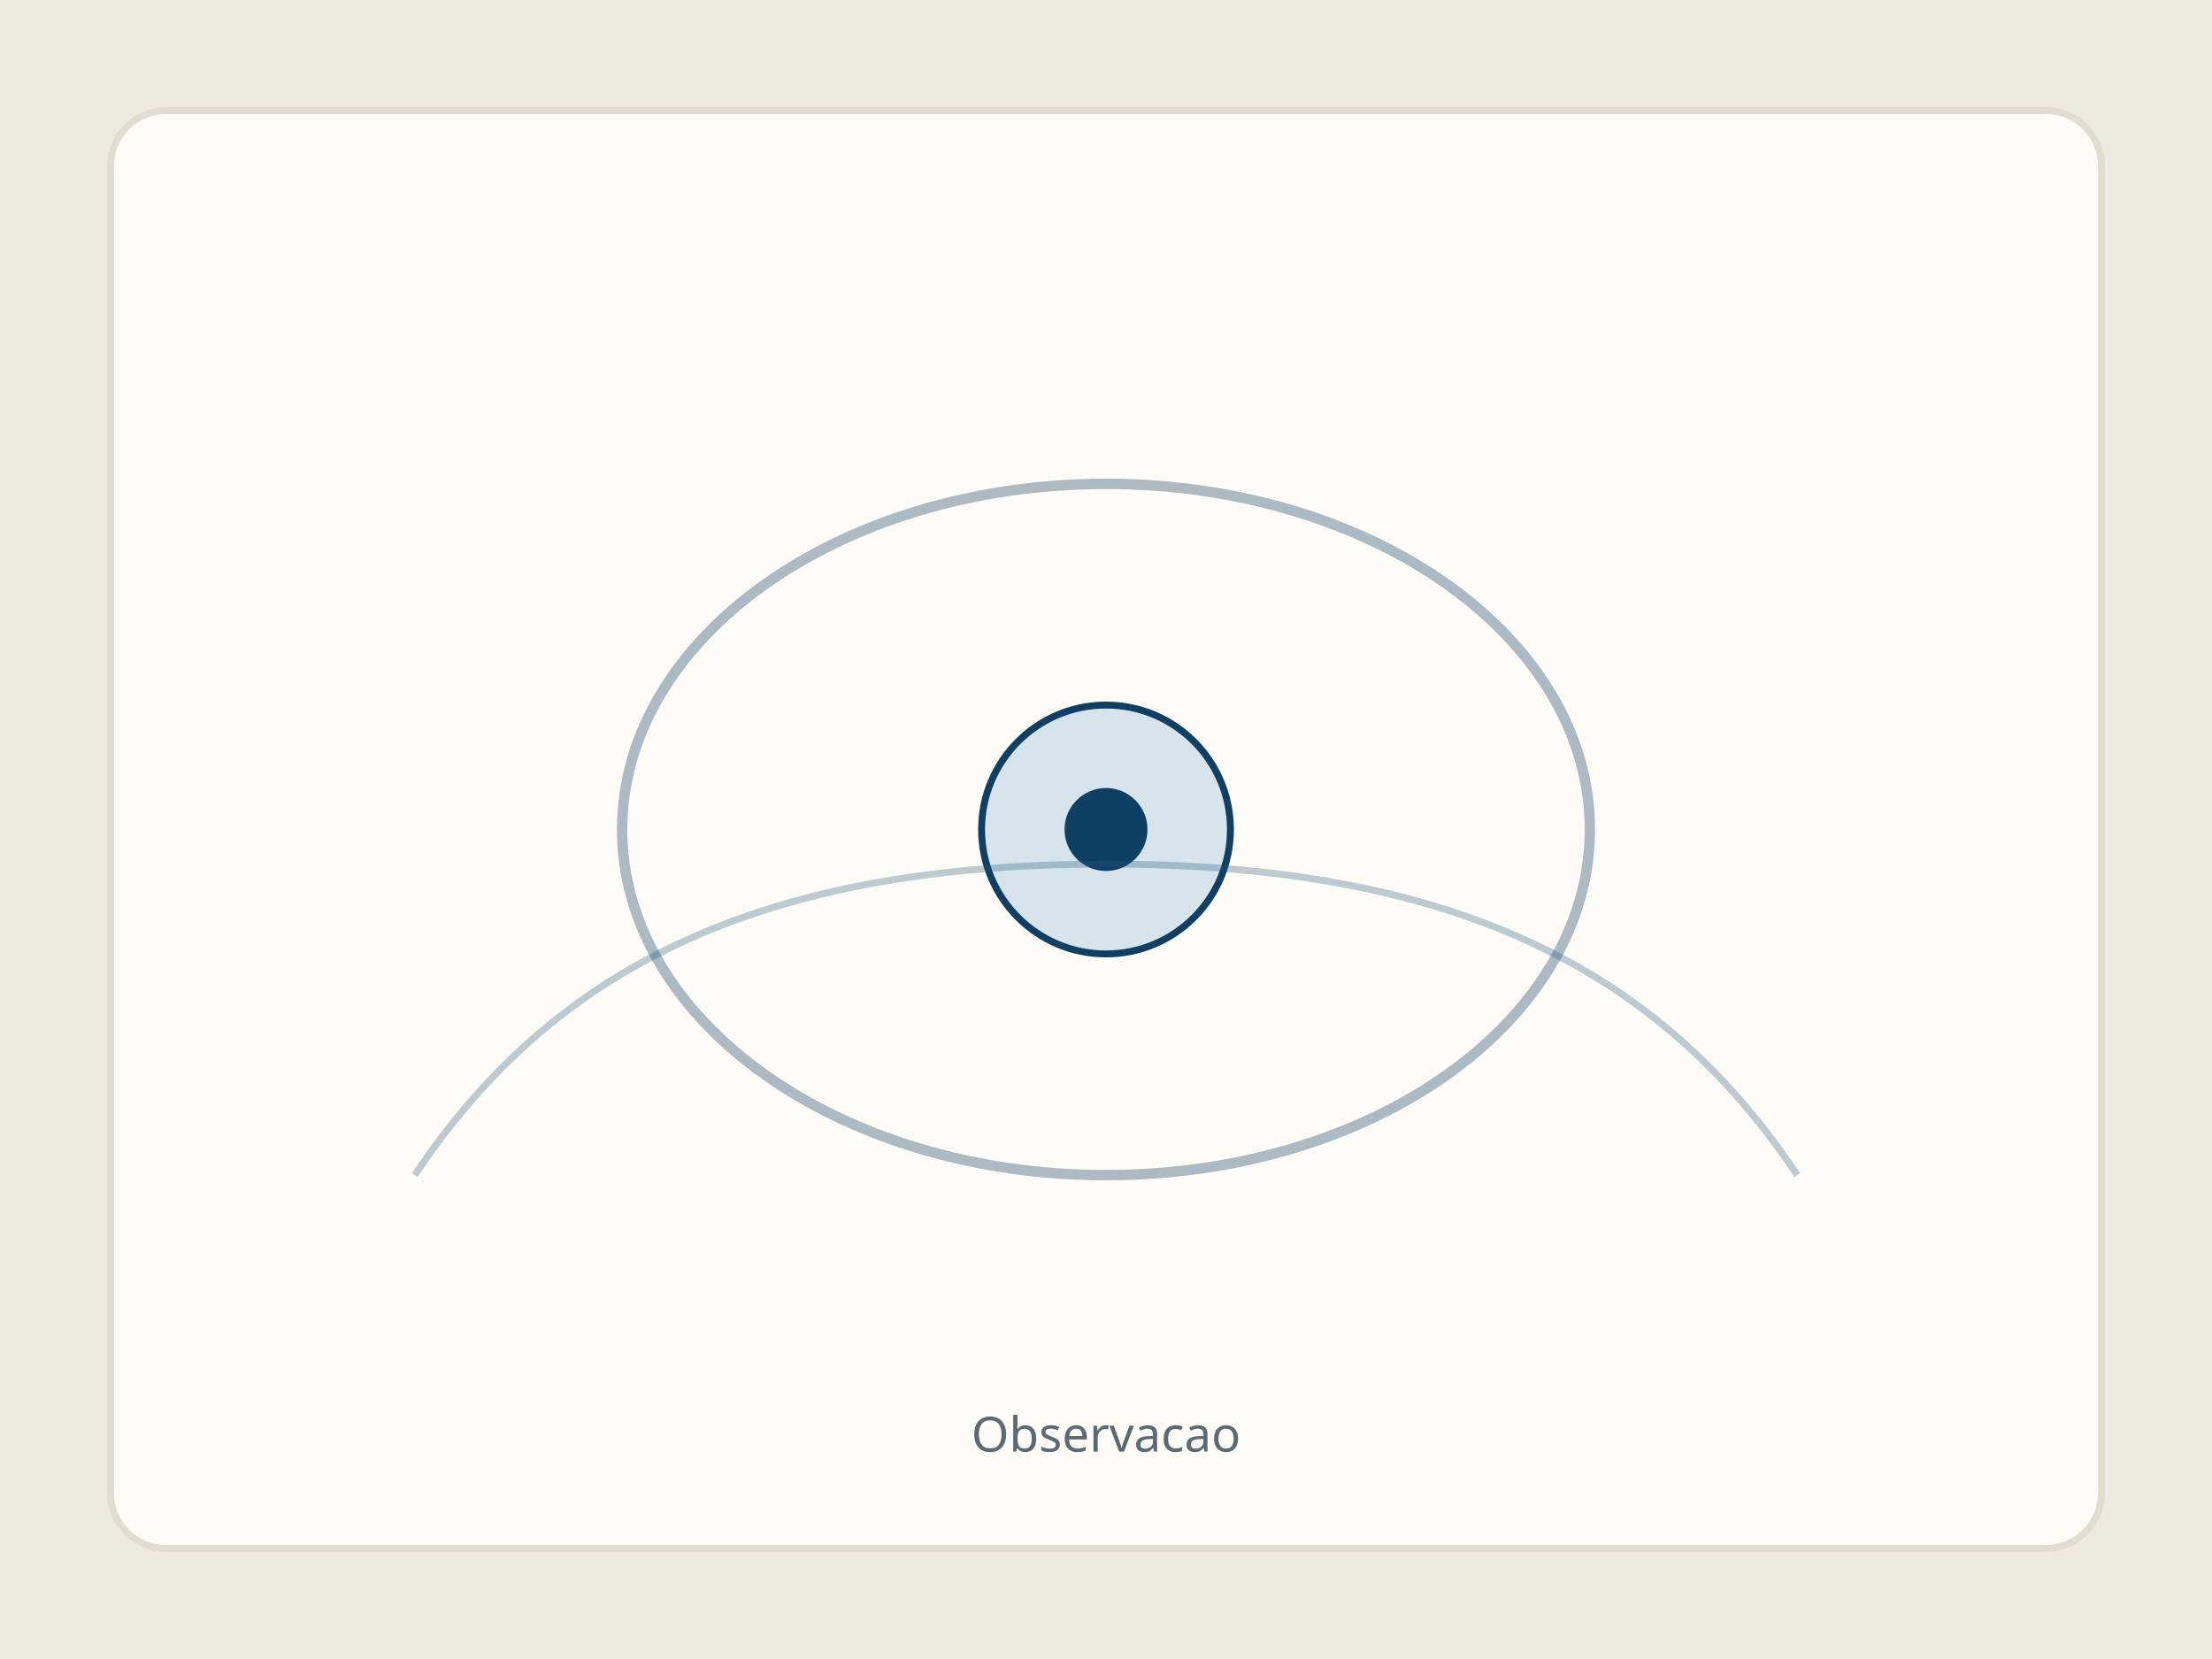
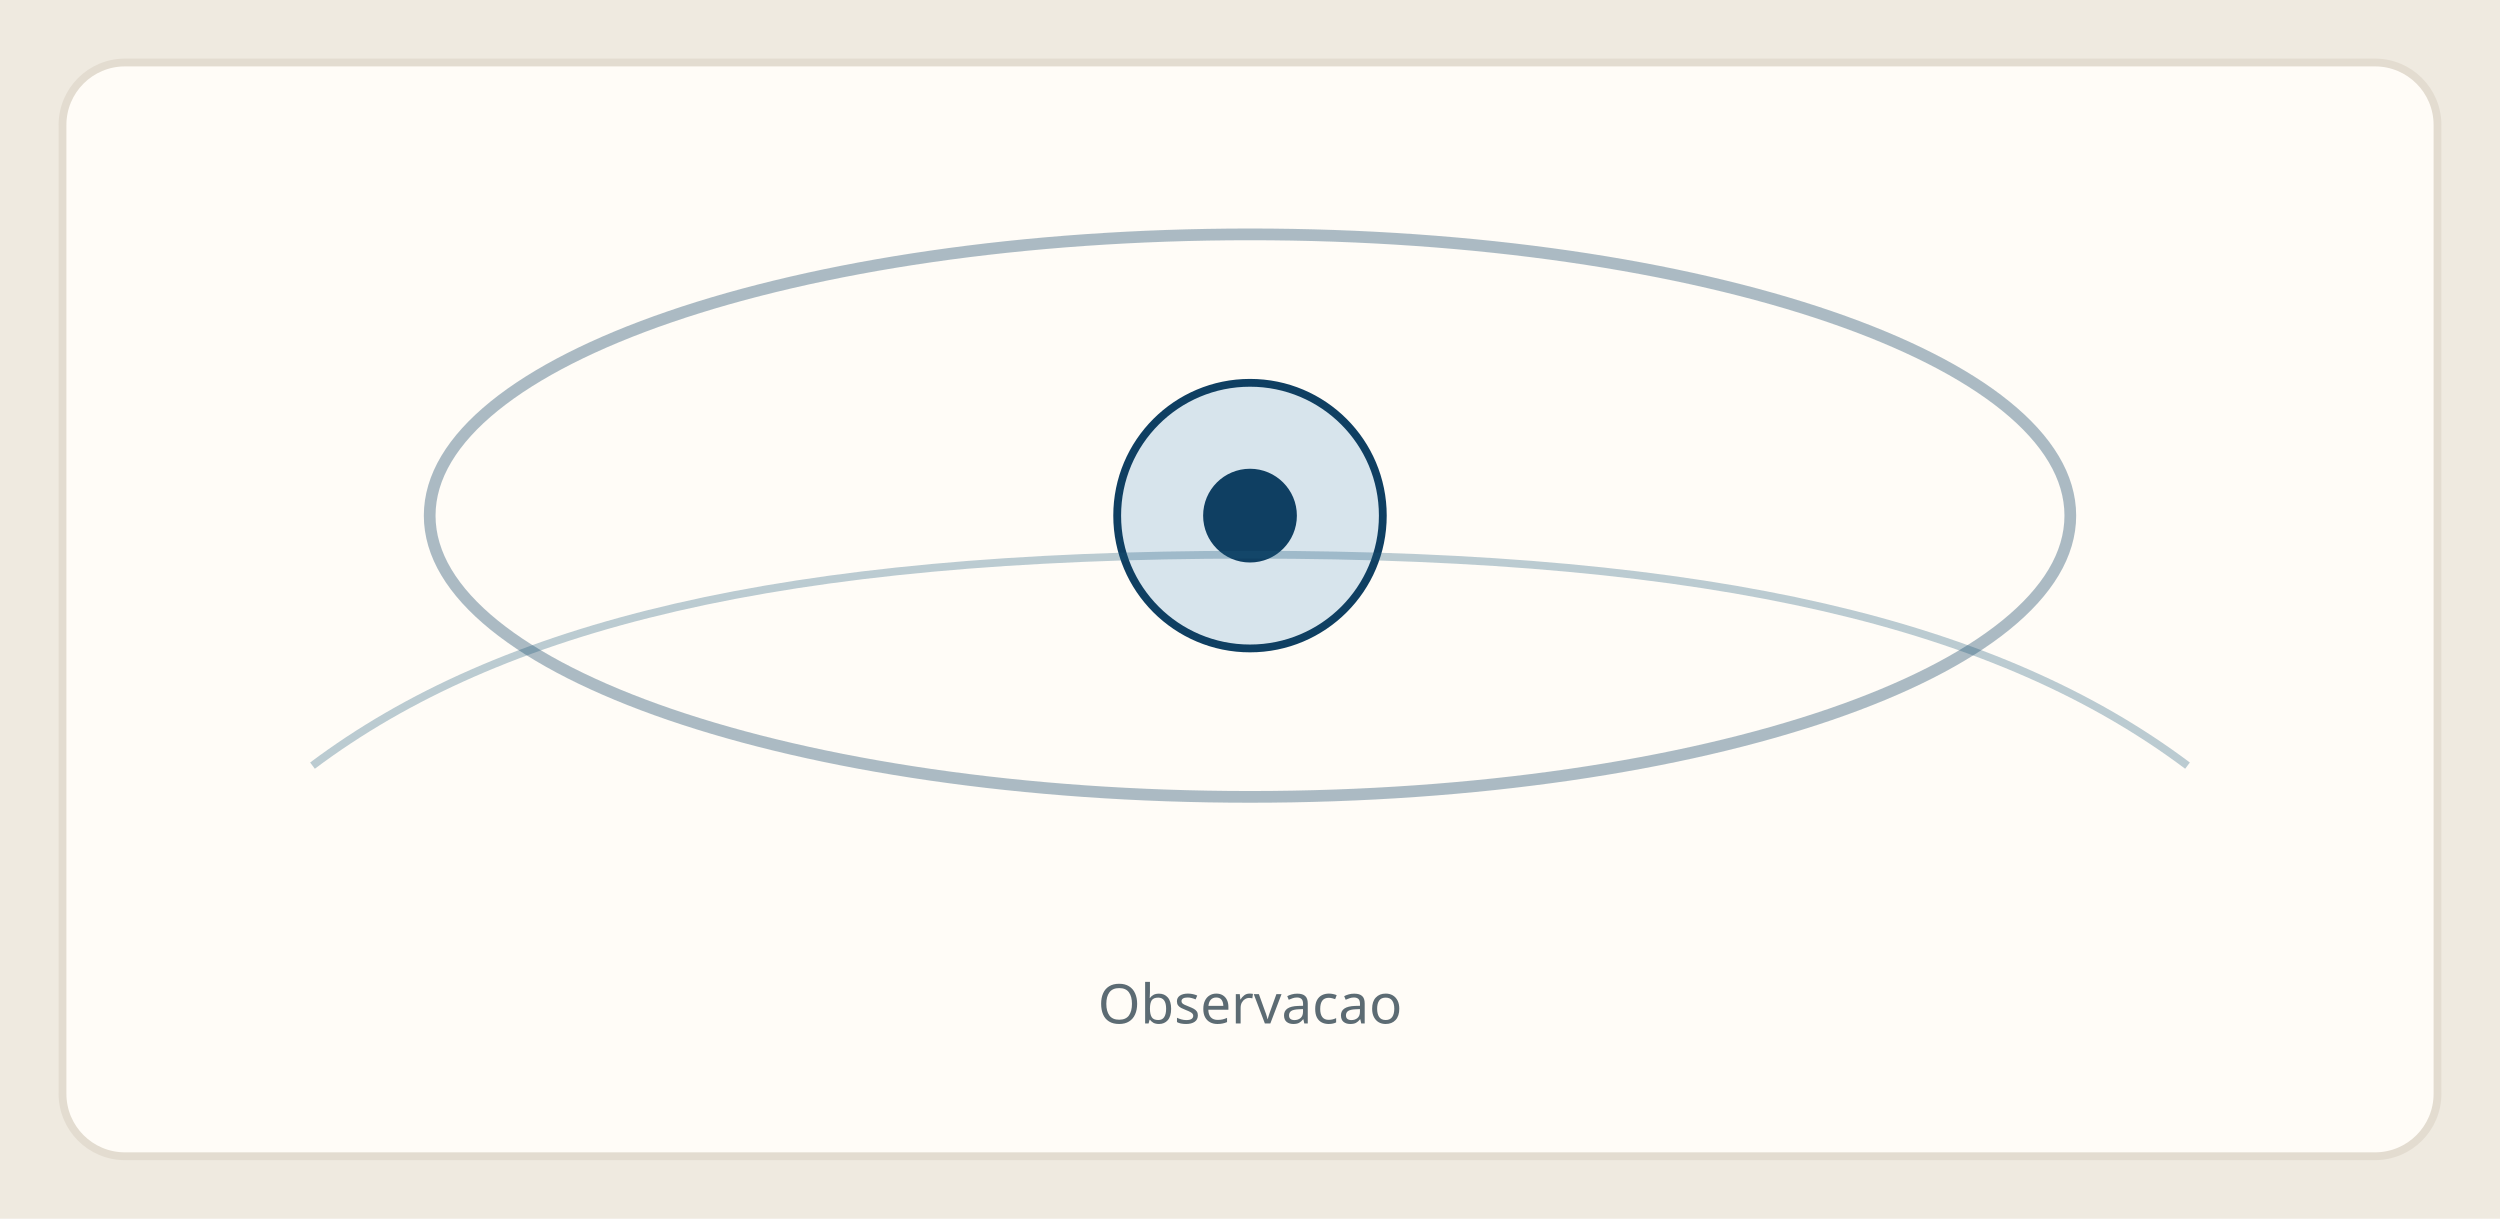
- <svg xmlns="http://www.w3.org/2000/svg" viewBox="0 0 640 480">
-   <rect width="640" height="480" fill="#efeae0" />
-   <rect x="32" y="32" width="576" height="416" rx="16" fill="#fffcf7" stroke="#e3dcd0" stroke-width="2" />
-   <ellipse cx="320" cy="240" rx="140" ry="100" fill="none" stroke="#0f3f62" stroke-width="3" opacity="0.35" />
-   <circle cx="320" cy="240" r="36" fill="#d7e4ec" stroke="#0f3f62" stroke-width="2" />
-   <circle cx="320" cy="240" r="12" fill="#0f3f62" />
-   <path d="M120 340c40-60 100-90 200-90s160 30 200 90" fill="none" stroke="#1a5678" stroke-width="2" opacity="0.3" />
-   <text x="320" y="420" text-anchor="middle" font-family="system-ui,sans-serif" font-size="14" fill="#5c6b73">Observacao</text>
+ <svg xmlns="http://www.w3.org/2000/svg" viewBox="0 0 640 312">
+   <rect width="640" height="312" fill="#efeae0" />
+   <rect x="16" y="16" width="608" height="280" rx="16" fill="#fffcf7" stroke="#e3dcd0" stroke-width="2" />
+   <ellipse cx="320" cy="132" rx="210" ry="72" fill="none" stroke="#0f3f62" stroke-width="3" opacity="0.35" />
+   <circle cx="320" cy="132" r="34" fill="#d7e4ec" stroke="#0f3f62" stroke-width="2" />
+   <circle cx="320" cy="132" r="12" fill="#0f3f62" />
+   <path d="M80 196c48-36 120-54 240-54s192 18 240 54" fill="none" stroke="#1a5678" stroke-width="2" opacity="0.3" />
+   <text x="320" y="262" text-anchor="middle" font-family="system-ui,sans-serif" font-size="14" fill="#5c6b73">Observacao</text>
</svg>
